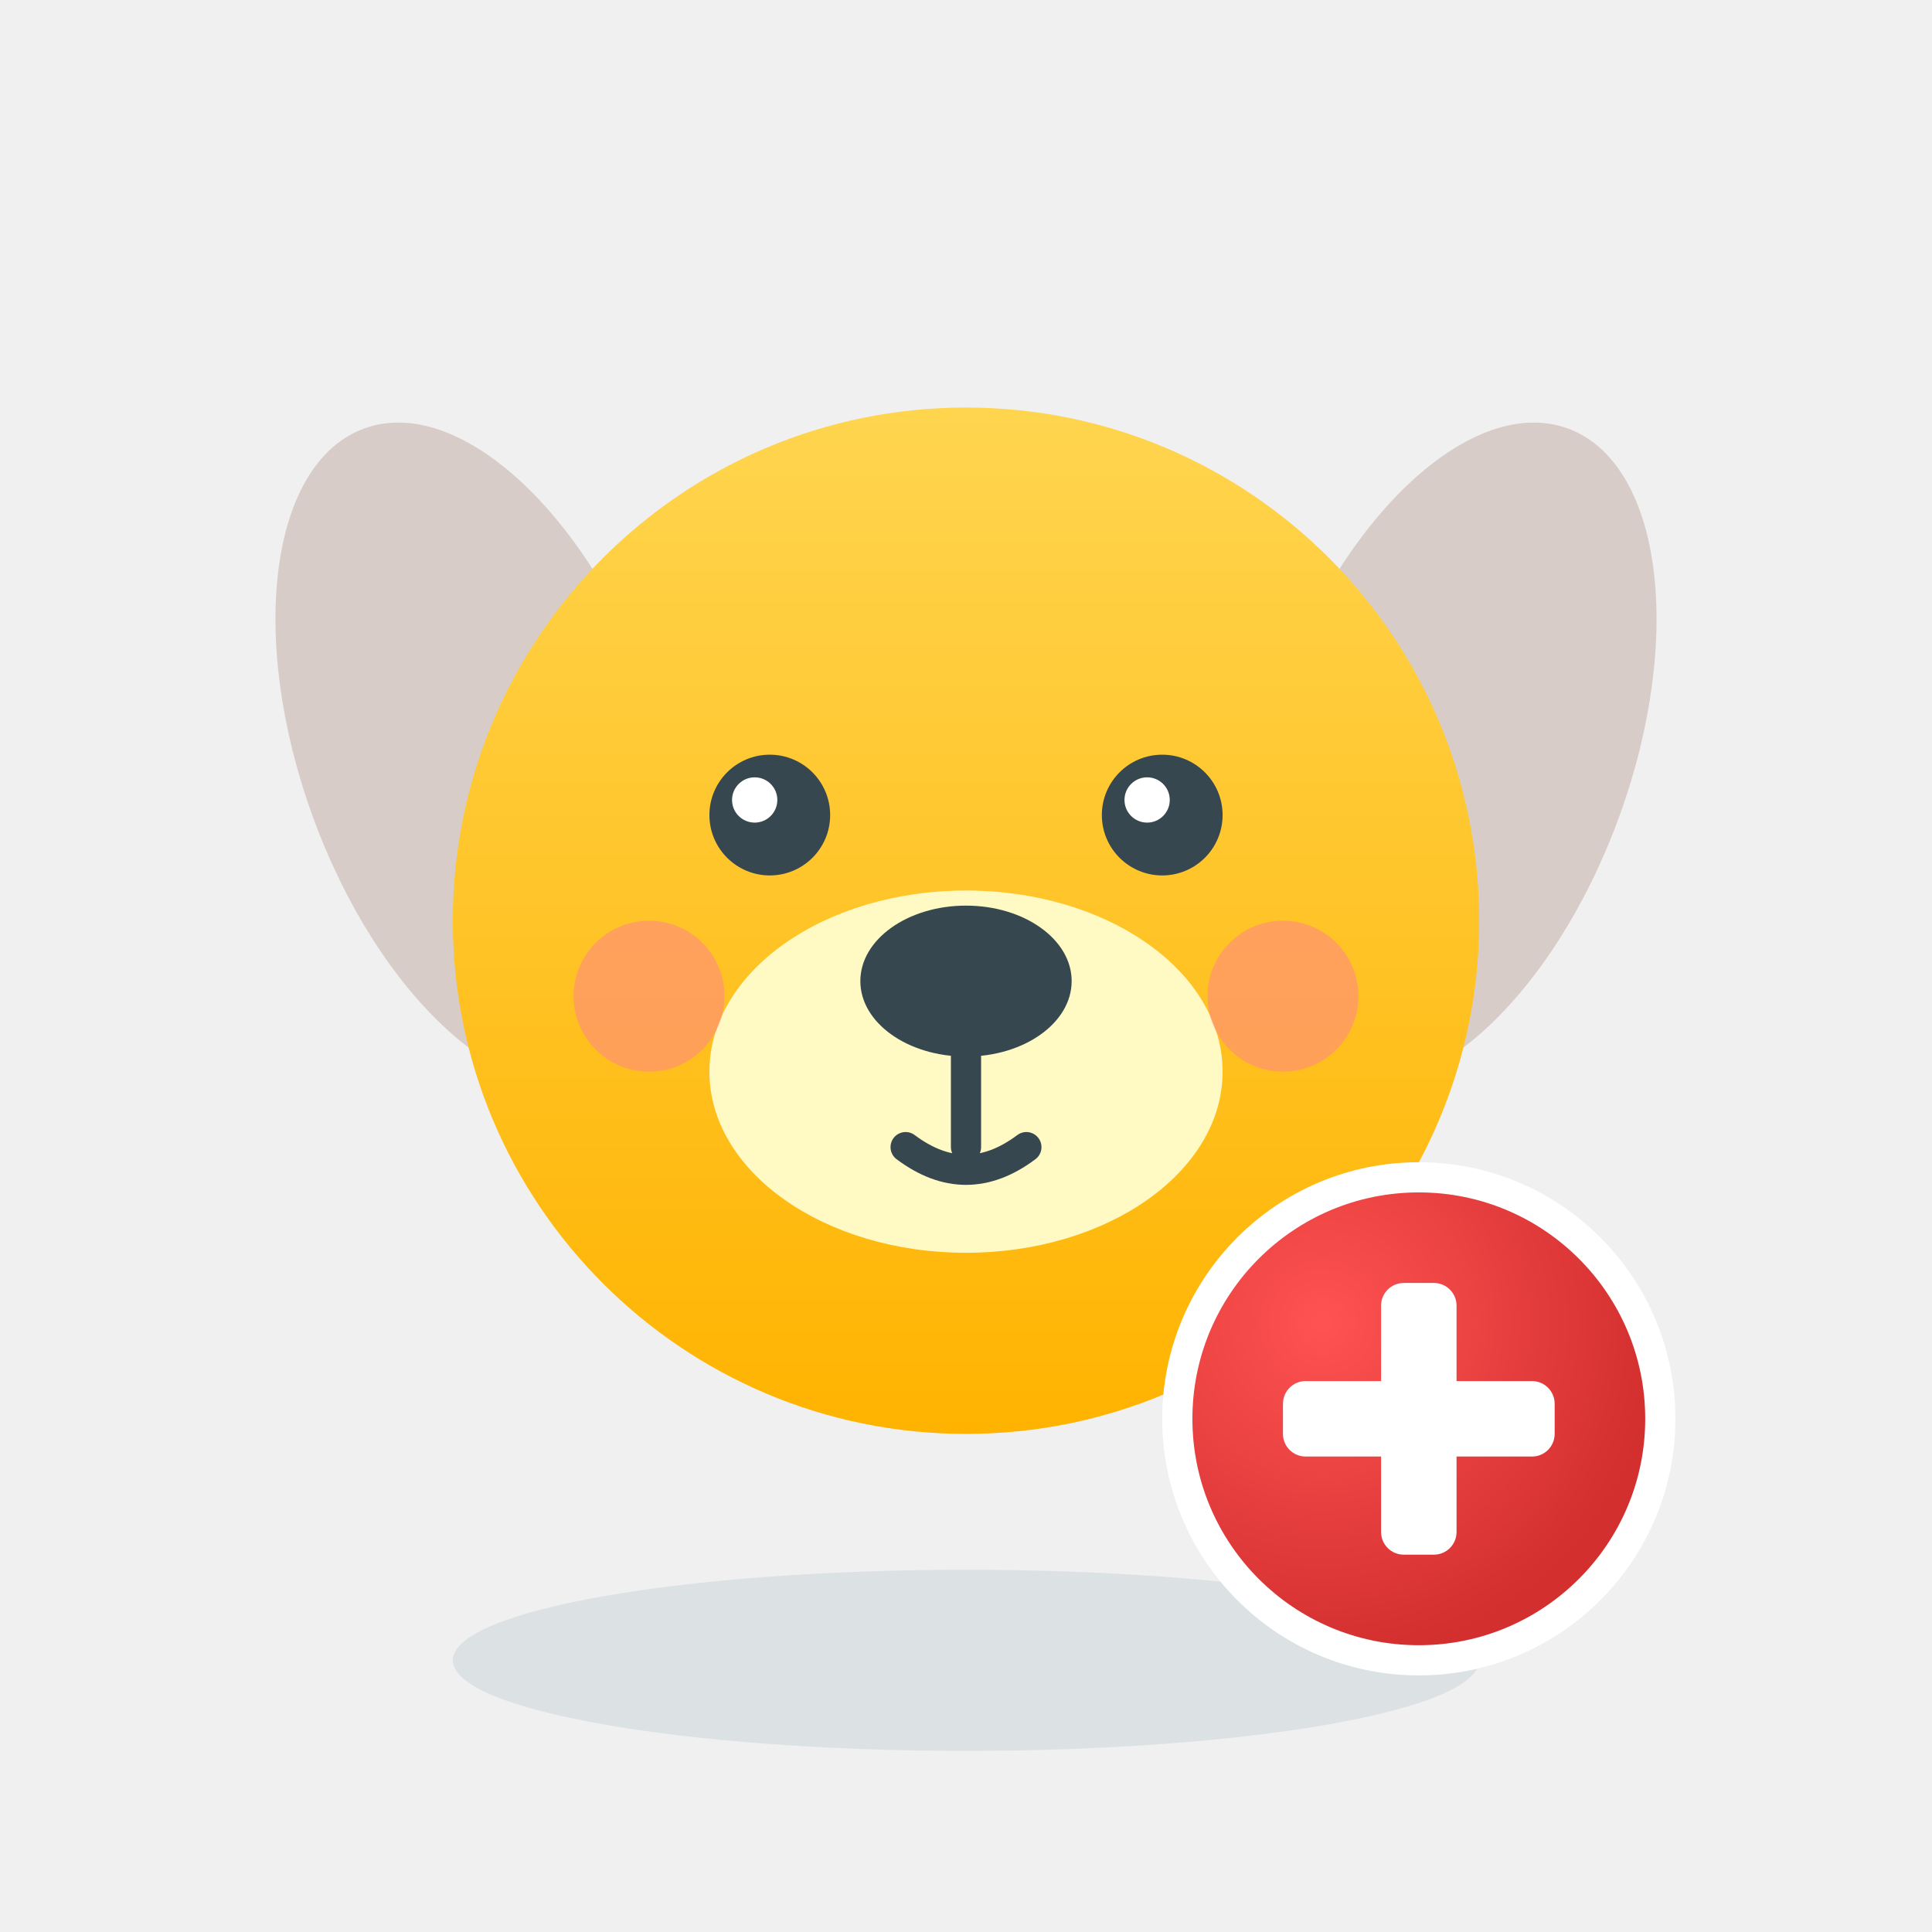
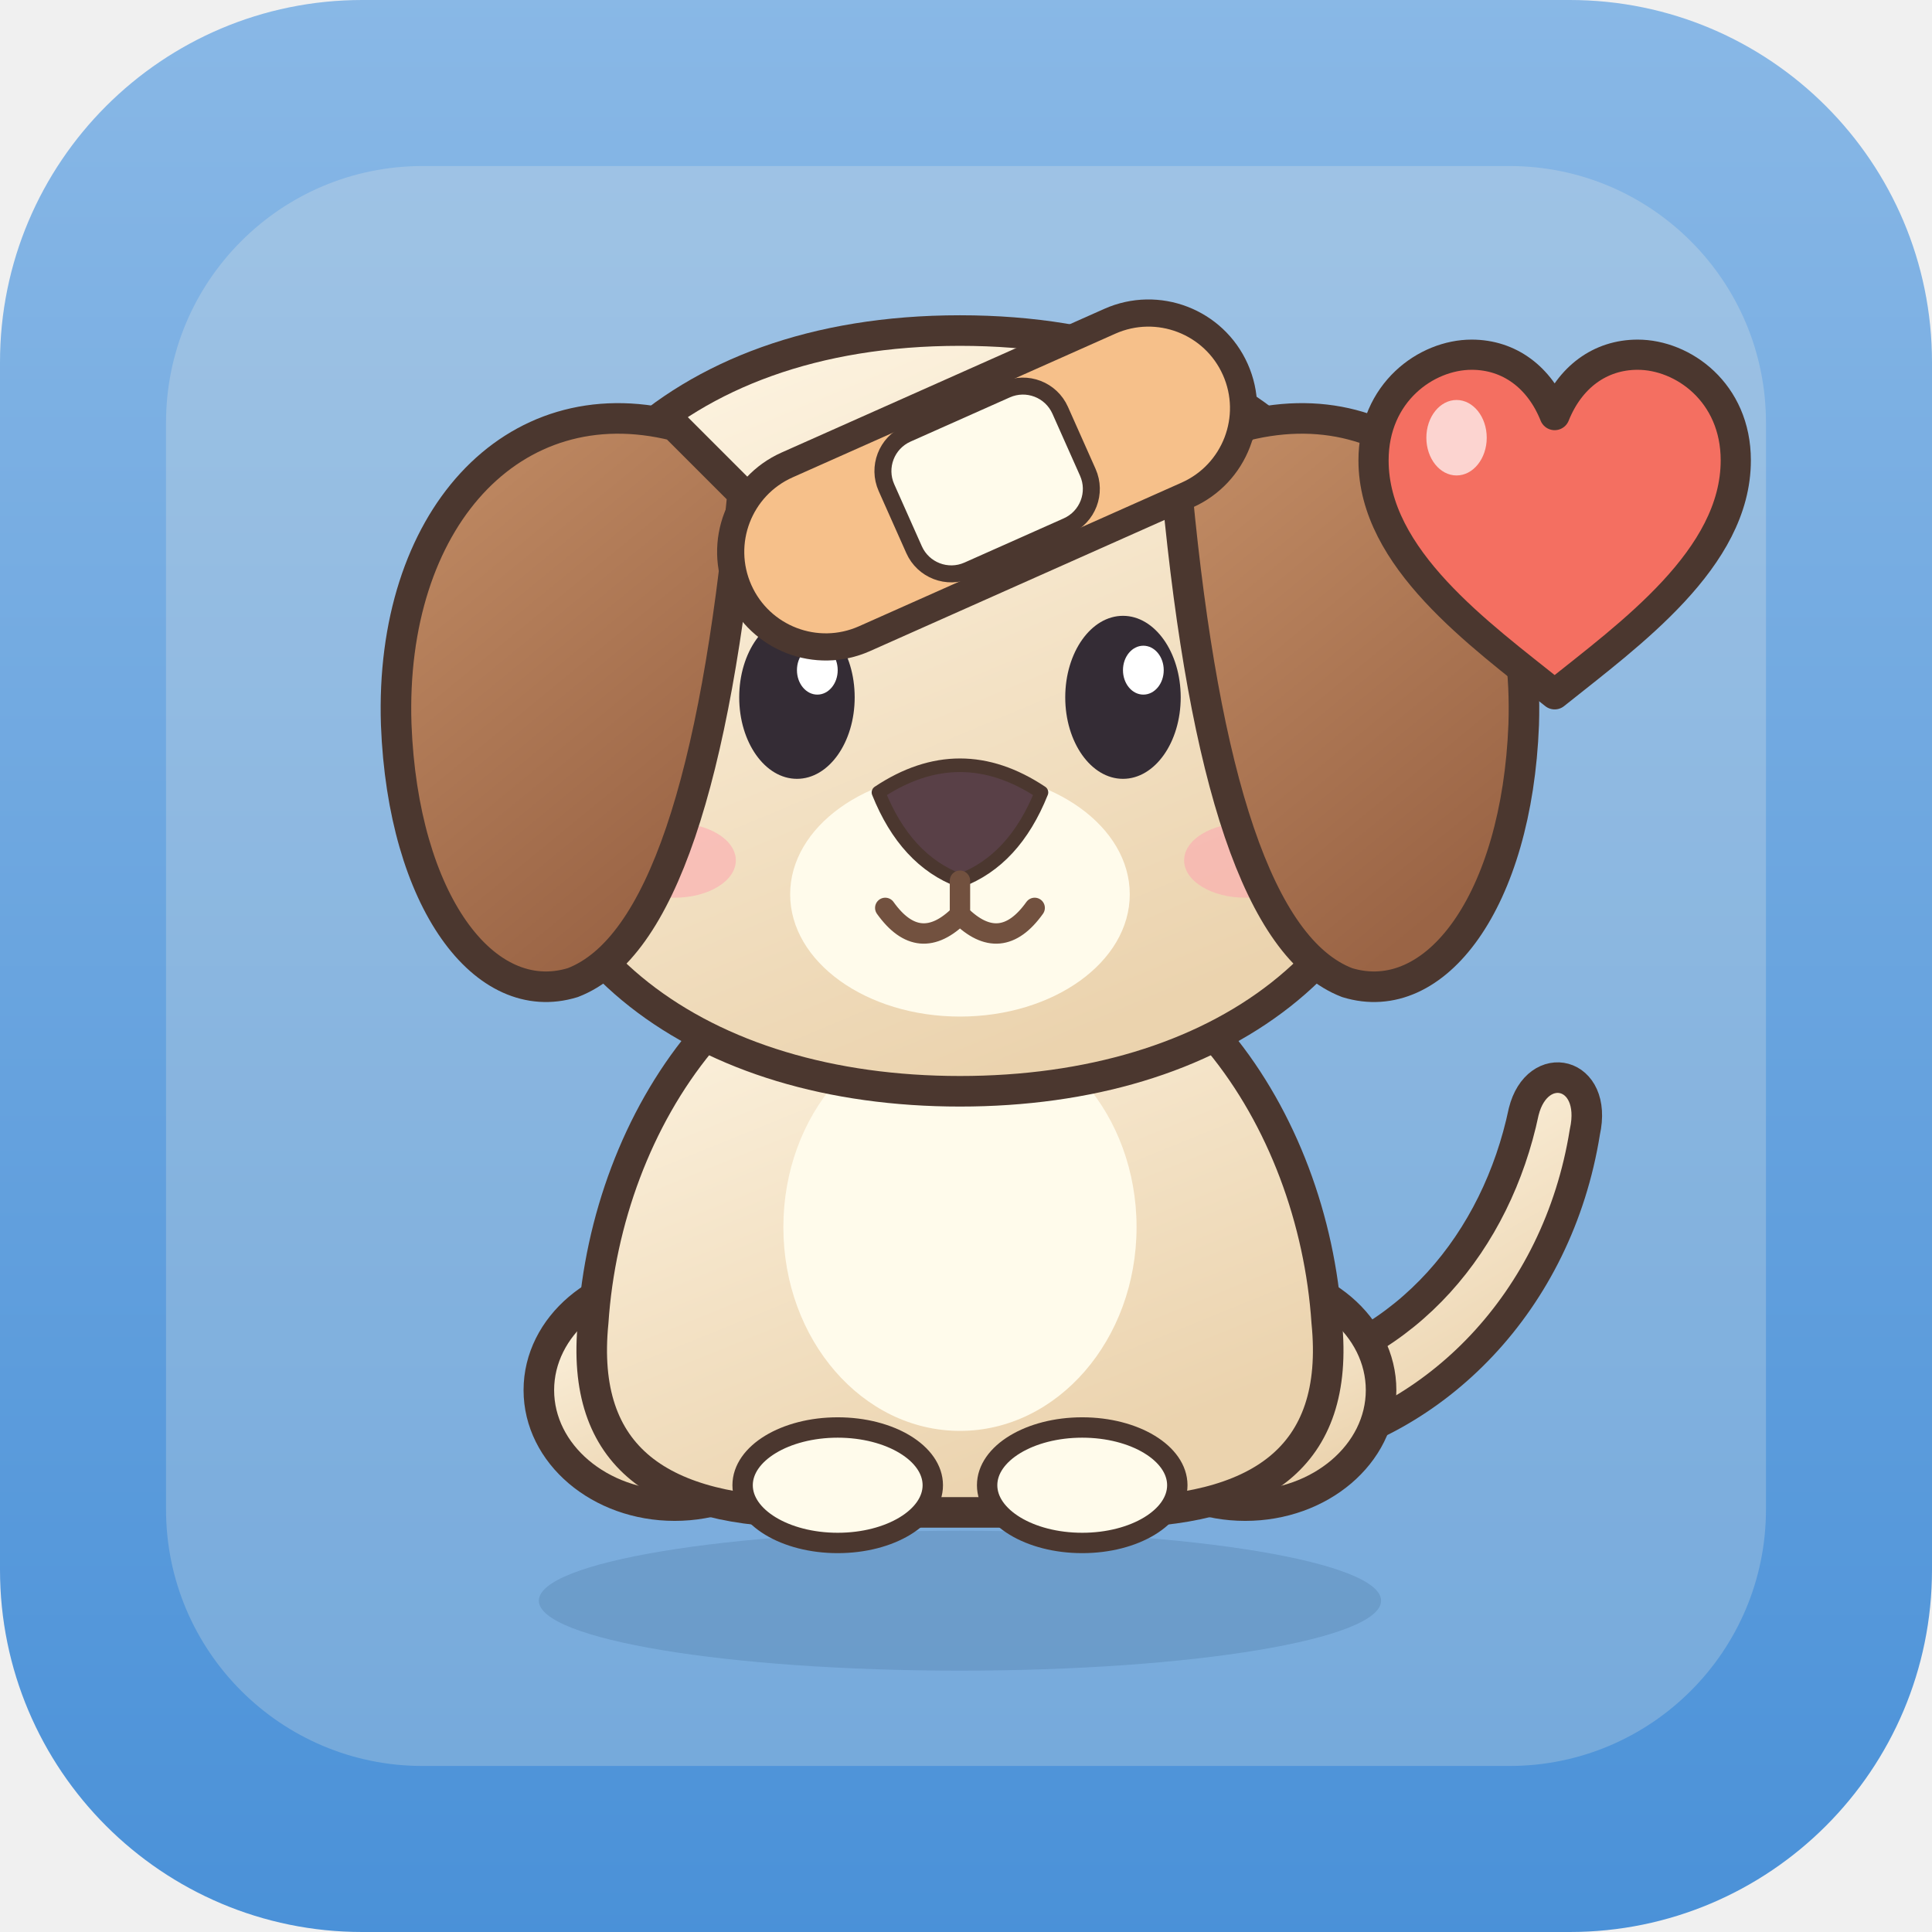
<svg xmlns="http://www.w3.org/2000/svg" viewBox="0 0 256 256" width="256" height="256">
  <defs>
-     <linearGradient id="fur" x1="0%" y1="0%" x2="0%" y2="100%">
-       <stop offset="0%" stop-color="#FFD54F" />
-       <stop offset="100%" stop-color="#FFB300" />
+     <linearGradient id="clinic_tile" x1="0" y1="0" x2="0" y2="1">
+       <stop offset="0" stop-color="#89B8E6" />
+       <stop offset="1" stop-color="#4A91D8" />
    </linearGradient>
-     <radialGradient id="badge" cx="30%" cy="30%" r="70%">
-       <stop offset="0%" stop-color="#FF5252" />
-       <stop offset="100%" stop-color="#D32F2F" />
-     </radialGradient>
+     <linearGradient id="clinic_fur" x1="0" y1="0" x2="0.5" y2="1">
+       <stop offset="0" stop-color="#FFF7E6" />
+       <stop offset="1" stop-color="#EBD3AE" />
+     </linearGradient>
+     <linearGradient id="clinic_acc" x1="0" y1="0" x2="0.5" y2="1">
+       <stop offset="0" stop-color="#C48E66" />
+       <stop offset="1" stop-color="#9A6445" />
+     </linearGradient>
  </defs>
-   <ellipse cx="128" cy="220" rx="68" ry="12" fill="#CFD8DC" opacity="0.6" />
-   <ellipse cx="64" cy="100" rx="24" ry="46" fill="#D7CCC8" transform="rotate(-20 64 100)" />
-   <ellipse cx="192" cy="100" rx="24" ry="46" fill="#D7CCC8" transform="rotate(20 192 100)" />
-   <circle cx="128" cy="122" r="68" fill="url(#fur)" />
-   <ellipse cx="128" cy="142" rx="34" ry="24" fill="#FFF9C4" />
-   <ellipse cx="128" cy="130" rx="14" ry="10" fill="#37474F" />
-   <path d="M128 140 L128 152 M120 152 Q128 158 136 152" fill="none" stroke="#37474F" stroke-width="4" stroke-linecap="round" />
-   <circle cx="102" cy="108" r="8" fill="#37474F" />
-   <circle cx="100" cy="106" r="3" fill="#FFFFFF" />
-   <circle cx="154" cy="108" r="8" fill="#37474F" />
-   <circle cx="152" cy="106" r="3" fill="#FFFFFF" />
-   <circle cx="86" cy="132" r="10" fill="#FF8A80" opacity="0.6" />
-   <circle cx="170" cy="132" r="10" fill="#FF8A80" opacity="0.6" />
-   <g transform="translate(160, 160)">
-     <circle cx="28" cy="28" r="32" fill="url(#badge)" stroke="#FFFFFF" stroke-width="4" />
-     <rect x="23" y="10" width="10" height="36" rx="3" fill="#FFFFFF" />
-     <rect x="10" y="23" width="36" height="10" rx="3" fill="#FFFFFF" />
+   <g id="tile_bg">
+     <rect width="256" height="256" rx="48" fill="url(#clinic_tile)" />
+     <rect x="22" y="22" width="212" height="212" rx="34" fill="#FFF6E3" opacity="0.22" />
+   </g>
+   <g id="subject" transform="translate(12 6) scale(0.9)">
+     <ellipse cx="128" cy="229" rx="62" ry="10.3" fill="#2A537C" opacity="0.18" />
+     <path d="M174 196 C194 192 207 176 211 157 C213 149 222 151 220 160 C216 185 198 203 177 207 Z" fill="url(#clinic_fur)" stroke="#4B372F" stroke-width="4.5" stroke-linejoin="round" />
+     <ellipse cx="86" cy="198" rx="20" ry="17" fill="url(#clinic_fur)" stroke="#4B372F" stroke-width="4.5" />
+     <ellipse cx="170" cy="198" rx="20" ry="17" fill="url(#clinic_fur)" stroke="#4B372F" stroke-width="4.5" />
+     <path d="M128 128 C160 128 180 158 182 188 C184 208 172 216 150 216 L106 216 C84 216 72 208 74 188 C76 158 96 128 128 128 Z" fill="url(#clinic_fur)" stroke="#4B372F" stroke-width="4.5" stroke-linejoin="round" />
+     <ellipse cx="128" cy="174" rx="26" ry="30" fill="#FFFBEB" />
+     <ellipse cx="110" cy="212" rx="14" ry="8.5" fill="#FFFBEB" stroke="#4B372F" stroke-width="3" />
+     <ellipse cx="146" cy="212" rx="14" ry="8.5" fill="#FFFBEB" stroke="#4B372F" stroke-width="3" />
+     <path d="M128 42 C171 42 194 68 194 100 C194 134 166 154 128 154 C90 154 62 134 62 100 C62 68 85 42 128 42 Z" fill="url(#clinic_fur)" stroke="#4B372F" stroke-width="4.5" stroke-linejoin="round" />
+     <ellipse cx="128" cy="125" rx="25" ry="18" fill="#FFFBEB" />
+     <ellipse cx="86" cy="120" rx="9" ry="5.5" fill="#FDA4AF" opacity="0.55" />
+     <ellipse cx="170" cy="120" rx="9" ry="5.5" fill="#FDA4AF" opacity="0.55" />
+     <ellipse cx="104" cy="96" rx="8.5" ry="12" fill="#342C35" />
+     <ellipse cx="152" cy="96" rx="8.5" ry="12" fill="#342C35" />
+     <ellipse cx="107" cy="92" rx="3" ry="3.6" fill="#FFFFFF" />
+     <ellipse cx="155" cy="92" rx="3" ry="3.6" fill="#FFFFFF" />
+     <path d="M116 110 Q128 102 140 110 Q136 120 128 123 Q120 120 116 110 Z" fill="#594047" stroke="#4B372F" stroke-width="2" stroke-linejoin="round" />
+     <path d="M128 123 L128 128 M117 127 Q122 134 128 128 Q134 134 139 127" fill="none" stroke="#72513F" stroke-width="3" stroke-linejoin="round" stroke-linecap="round" />
+     <path d="M86 56 C62 50 44 70 45 100 C46 126 58 142 71 138 C84 133 92 108 96 66 Z" fill="url(#clinic_acc)" stroke="#4B372F" stroke-width="4.5" stroke-linejoin="round" />
+     <path d="M170 56 C194 50 212 70 211 100 C210 126 198 142 185 138 C172 133 164 108 160 66 Z" fill="url(#clinic_acc)" stroke="#4B372F" stroke-width="4.5" stroke-linejoin="round" />
+     <g transform="rotate(-24 132 64)">
+       <rect x="92" y="50" width="80" height="28" rx="14" fill="#F6C08A" stroke="#4B372F" stroke-width="4" />
+       <rect x="118" y="53" width="28" height="22" rx="6" fill="#FFFBEB" stroke="#4B372F" stroke-width="2.5" />
+     </g>
+   </g>
+   <g id="accent">
+     <path d="M206 92 C196 84 182 74 182 61 C182 52 189 47 195 47 C200 47 204 50 206 55 C208 50 212 47 217 47 C223 47 230 52 230 61 C230 74 216 84 206 92 Z" fill="#F46F61" stroke="#4B372F" stroke-width="4" stroke-linejoin="round" />
+     <ellipse cx="193" cy="58" rx="4" ry="5" fill="#FFFFFF" opacity="0.7" />
  </g>
</svg>
